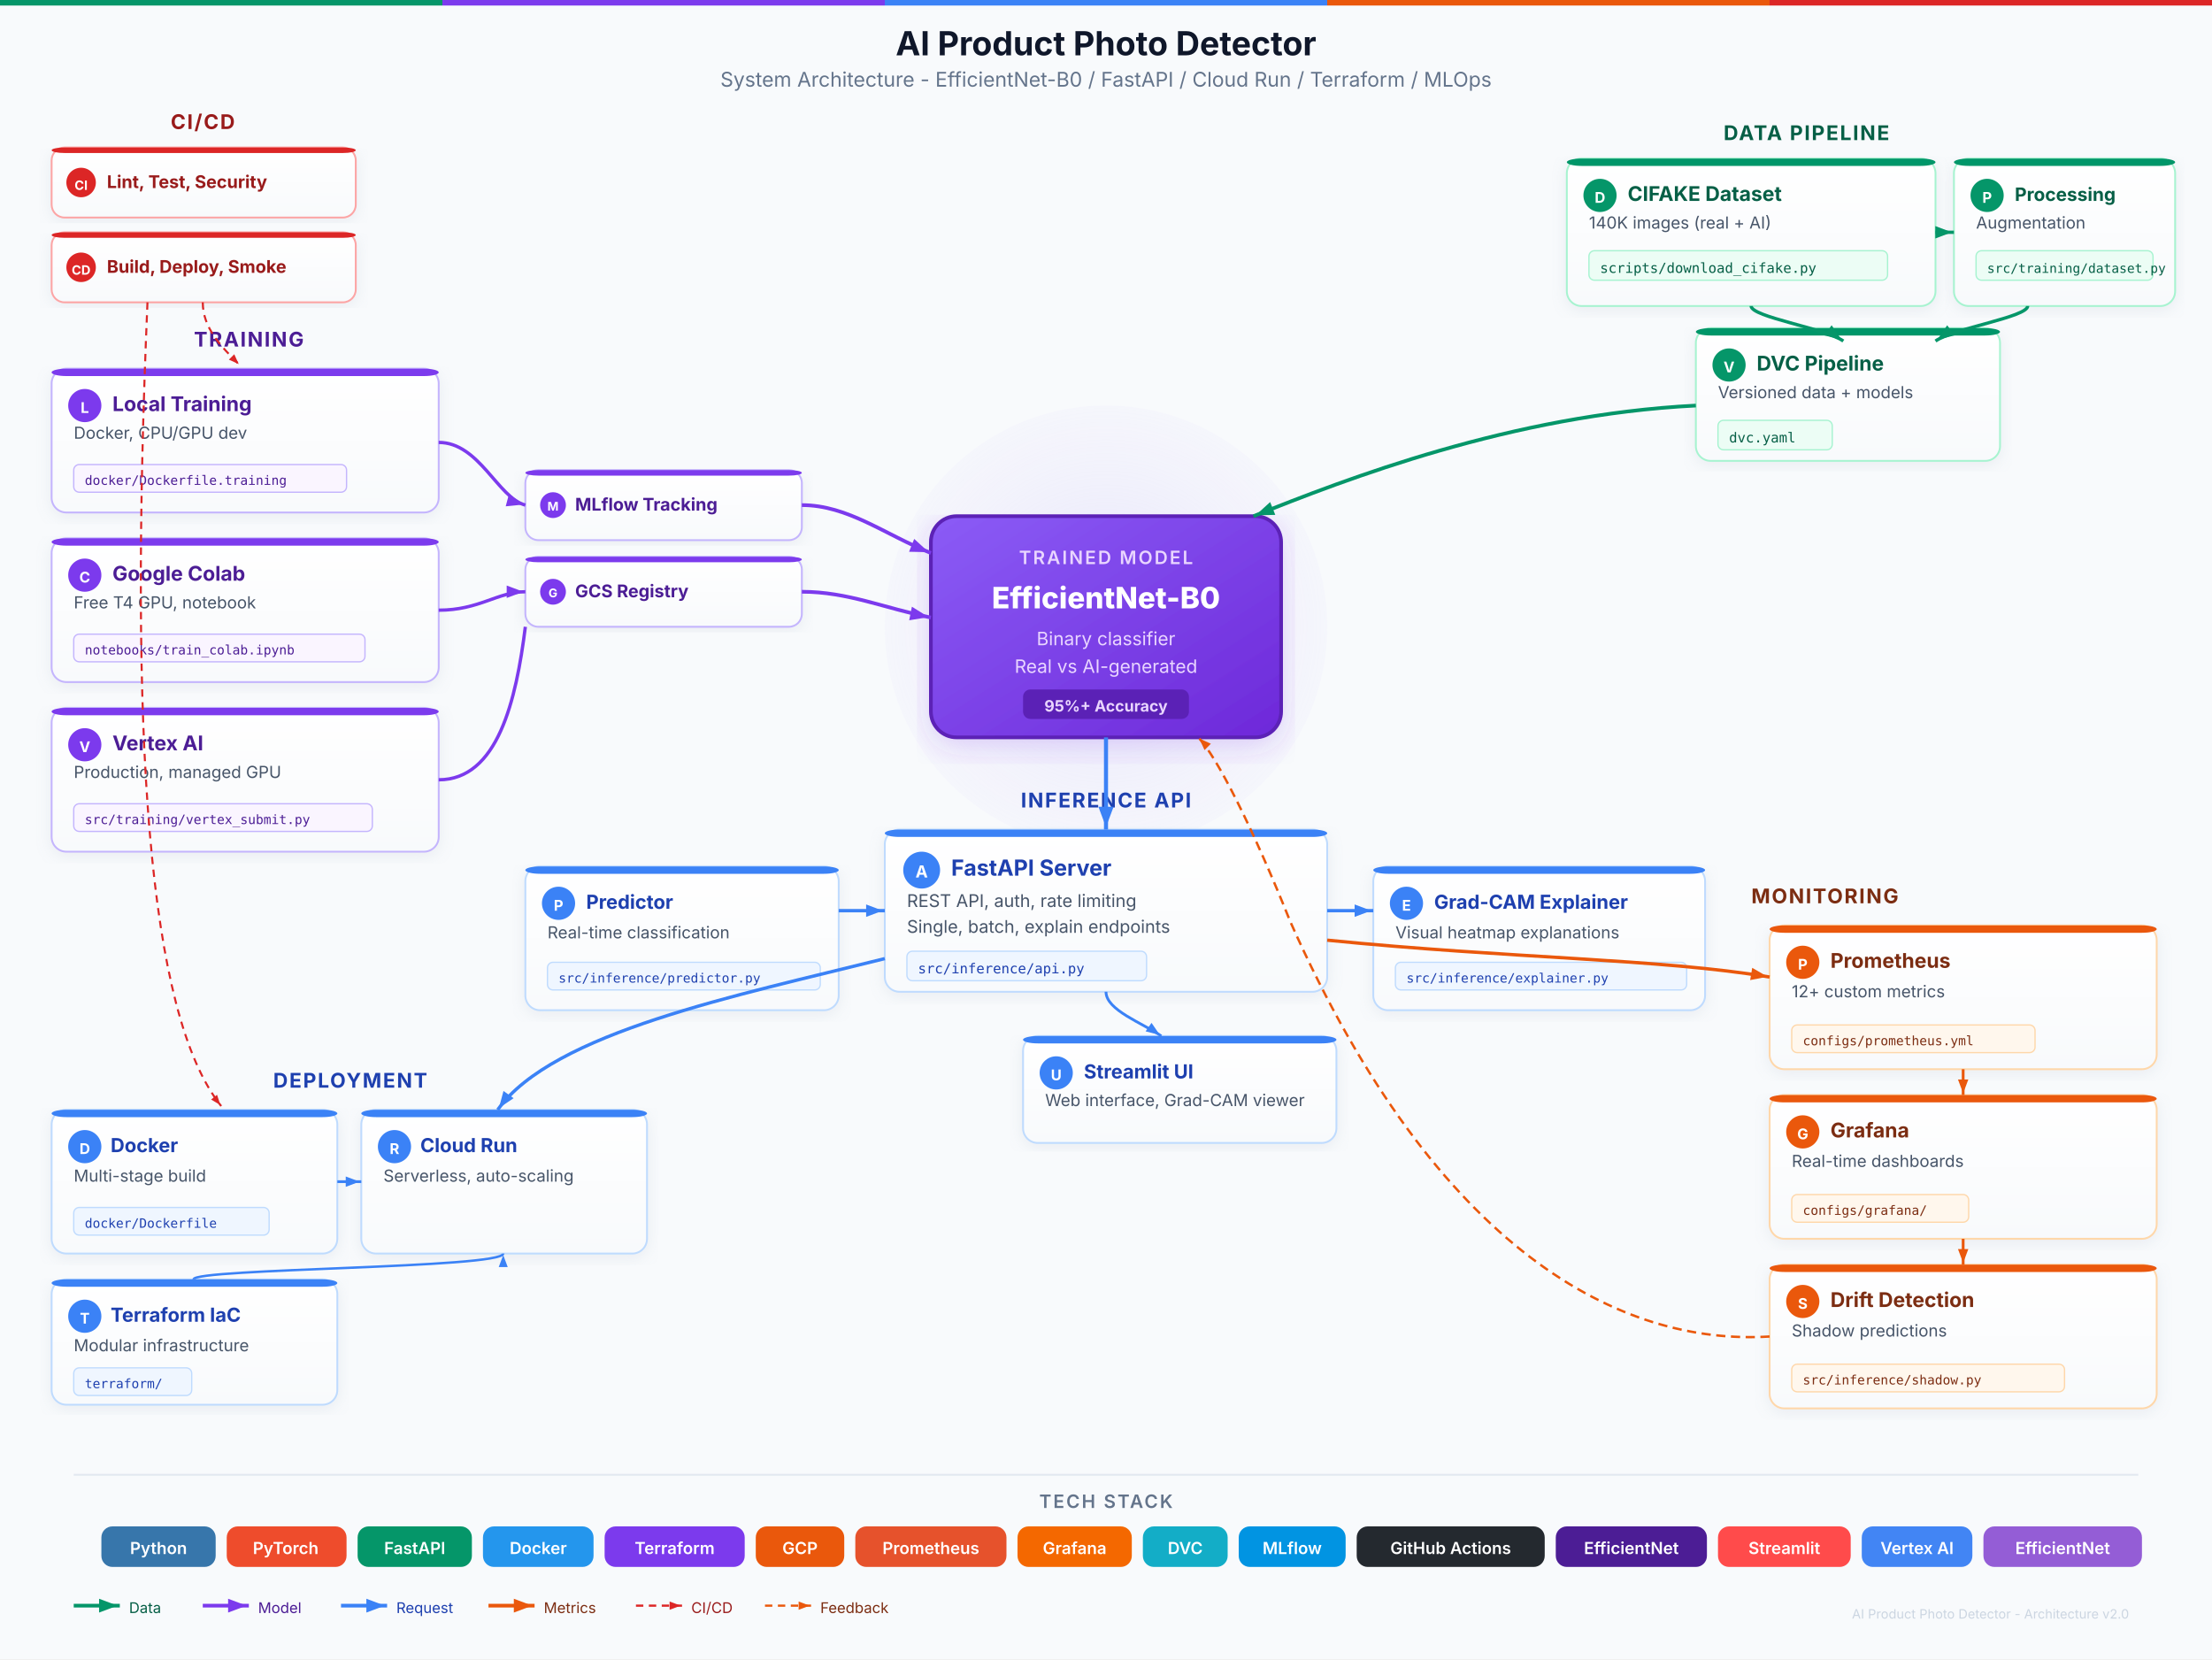
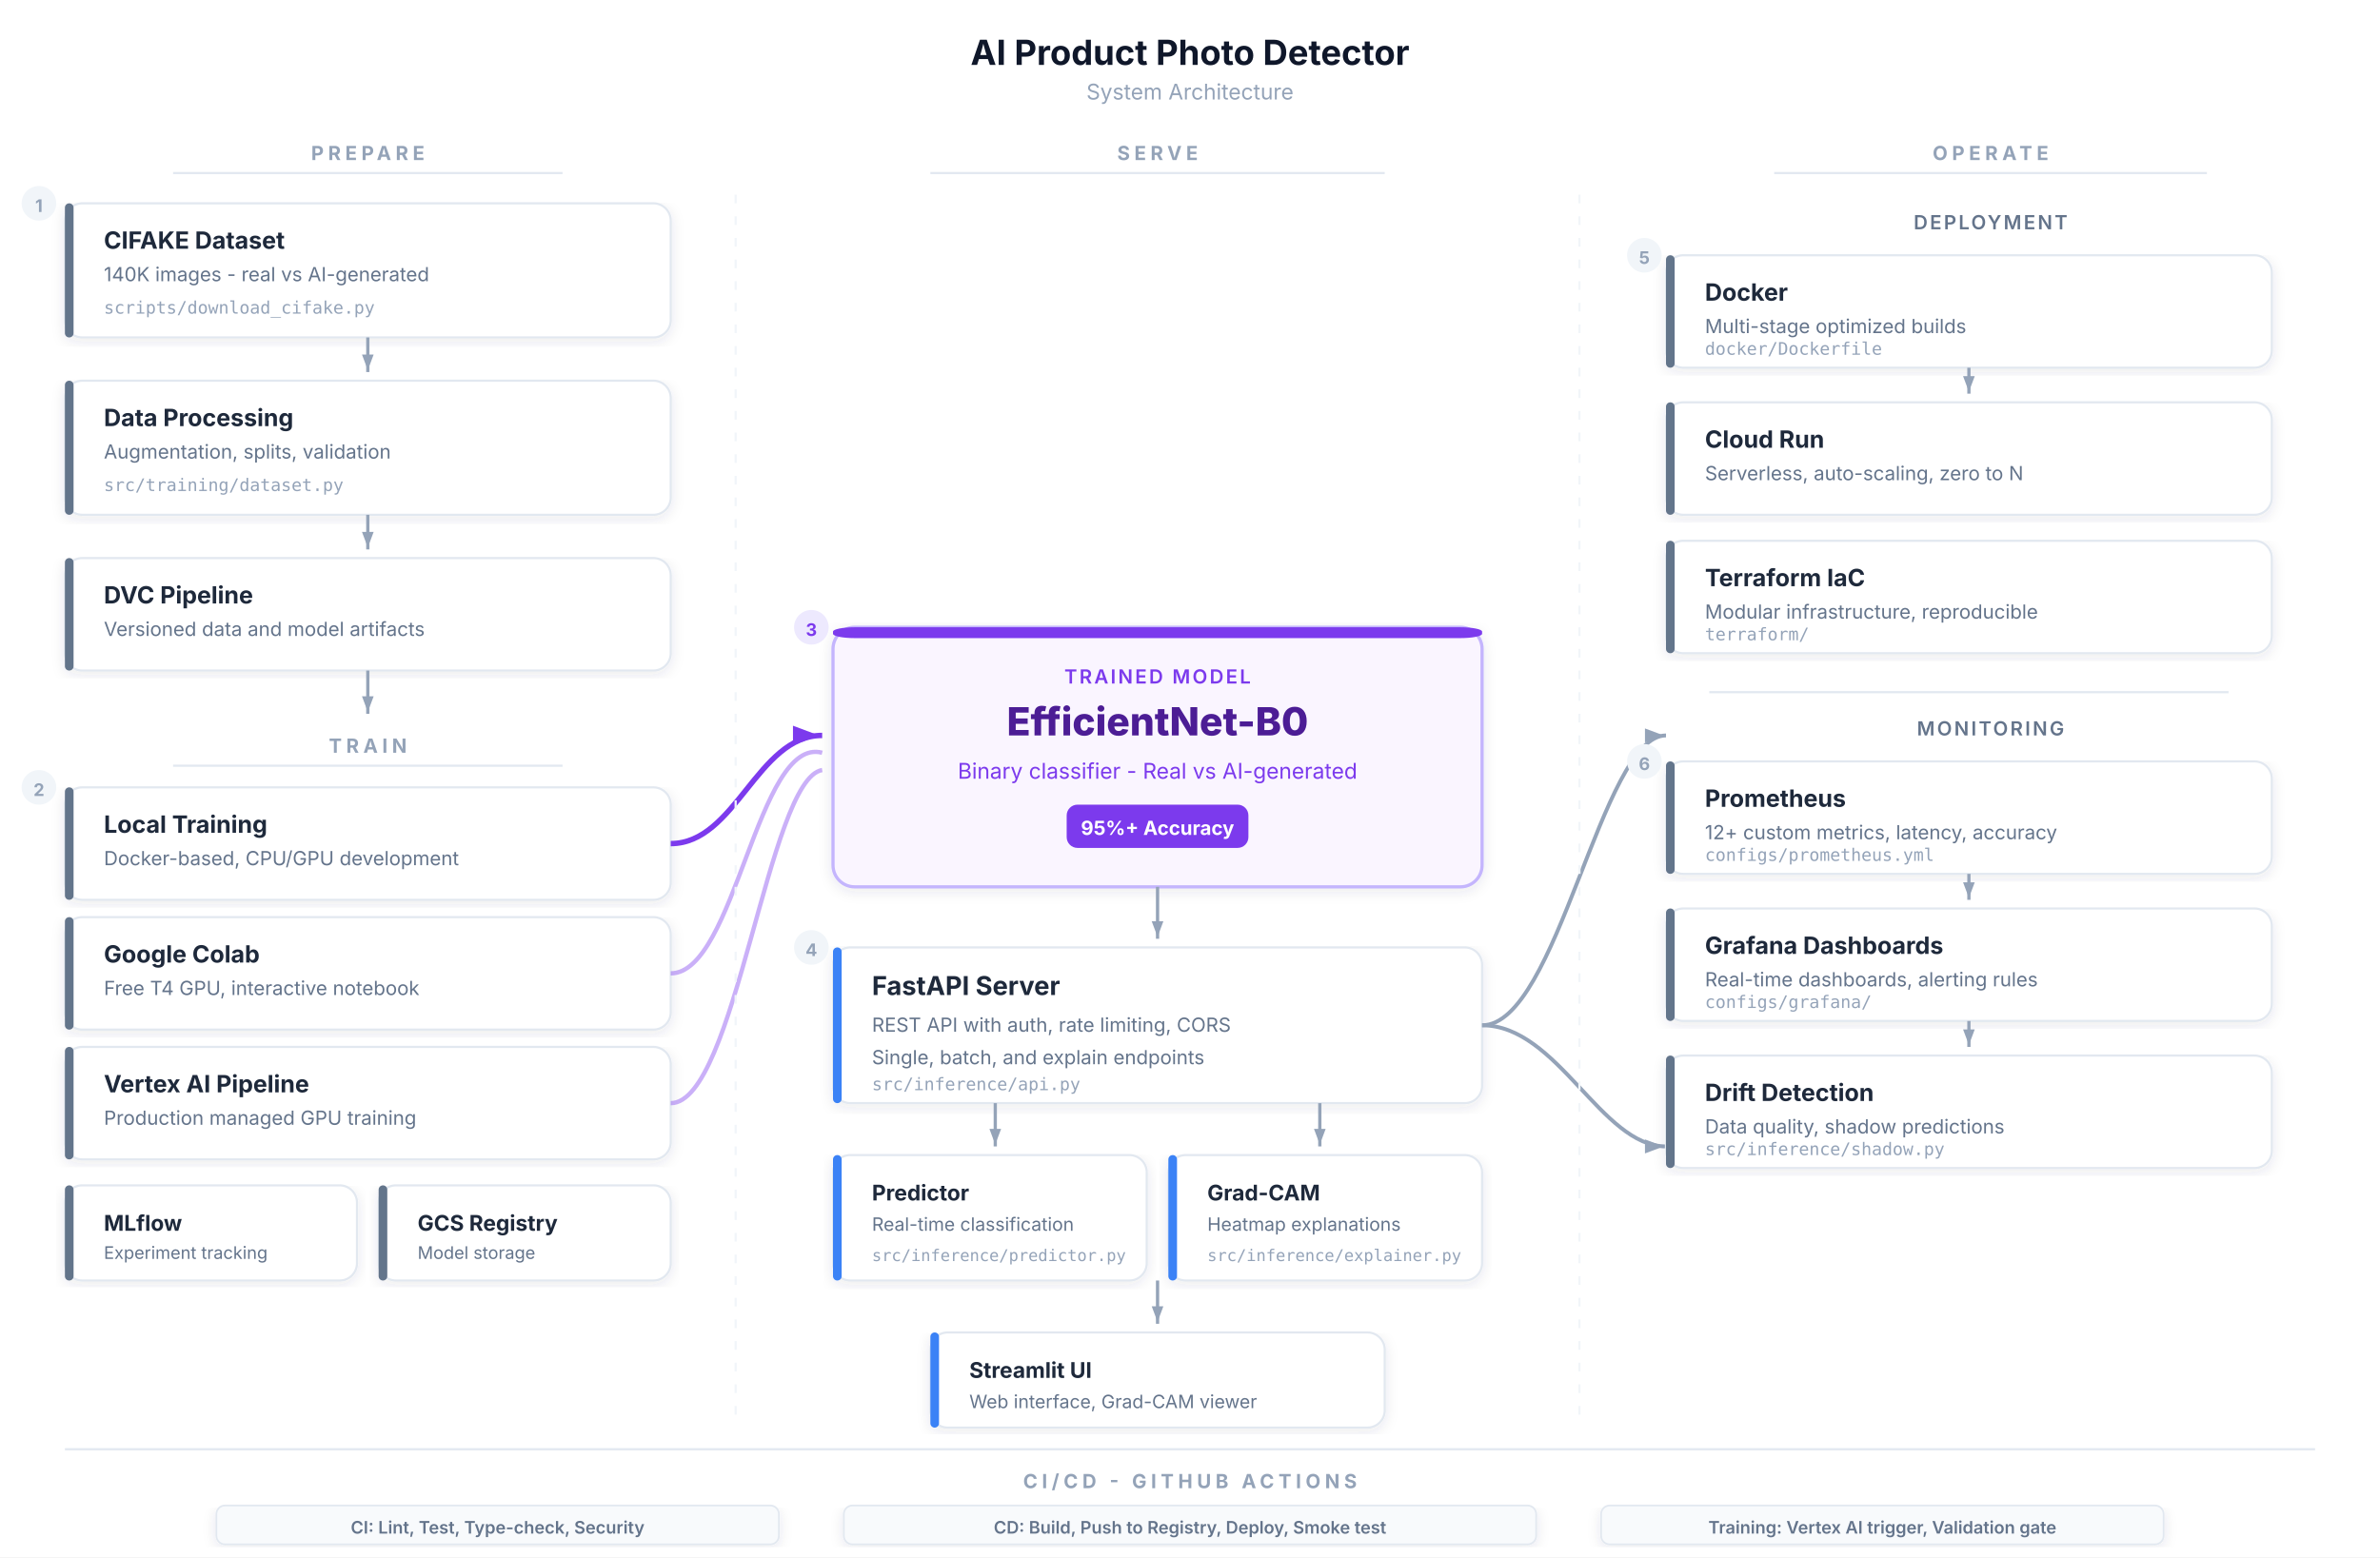
- <svg xmlns="http://www.w3.org/2000/svg" viewBox="0 0 1200 900" font-family="system-ui, -apple-system, 'Segoe UI', sans-serif">
+ <svg xmlns="http://www.w3.org/2000/svg" viewBox="0 0 1100 720" font-family="system-ui, -apple-system, 'Segoe UI', sans-serif">
  <defs>
-     <filter id="sh" x="-4%" y="-4%" width="108%" height="112%">
-       <feDropShadow dx="0" dy="2" stdDeviation="4" flood-color="#94a3b8" flood-opacity="0.16" />
+     <filter id="s" x="-3%" y="-3%" width="106%" height="110%">
+       <feDropShadow dx="0" dy="1.5" stdDeviation="3" flood-color="#334155" flood-opacity="0.1" />
    </filter>
-     <filter id="sh-lg" x="-4%" y="-4%" width="108%" height="116%">
-       <feDropShadow dx="0" dy="4" stdDeviation="8" flood-color="#7c3aed" flood-opacity="0.2" />
-     </filter>
-     <filter id="glow" x="-10%" y="-10%" width="120%" height="120%">
-       <feGaussianBlur stdDeviation="6" result="blur" />
-       <feMerge>
-         <feMergeNode in="blur" />
-         <feMergeNode in="SourceGraphic" />
-       </feMerge>
-     </filter>
-     <linearGradient id="cW" x1="0" y1="0" x2="0" y2="1">
-       <stop offset="0%" stop-color="#ffffff" />
-       <stop offset="100%" stop-color="#f8fafc" />
-     </linearGradient>
-     <linearGradient id="hubG" x1="0" y1="0" x2="1" y2="1">
-       <stop offset="0%" stop-color="#8b5cf6" />
-       <stop offset="100%" stop-color="#6d28d9" />
-     </linearGradient>
-     <radialGradient id="hubGlow" cx="50%" cy="50%" r="60%">
-       <stop offset="0%" stop-color="#c4b5fd" stop-opacity="0.3" />
-       <stop offset="100%" stop-color="#c4b5fd" stop-opacity="0" />
-     </radialGradient>
-     <marker id="aG" viewBox="0 0 10 8" refX="9" refY="4" markerWidth="7" markerHeight="5" orient="auto-start-reverse">
-       <path d="M0,1 L8,4 L0,7 Z" fill="#059669" />
+     <marker id="ar" viewBox="0 0 10 8" refX="9" refY="4" markerWidth="6" markerHeight="5" orient="auto-start-reverse">
+       <path d="M0,1 L8,4 L0,7 Z" fill="#94a3b8" />
    </marker>
-     <marker id="aP" viewBox="0 0 10 8" refX="9" refY="4" markerWidth="7" markerHeight="5" orient="auto-start-reverse">
+     <marker id="arH" viewBox="0 0 10 8" refX="9" refY="4" markerWidth="6" markerHeight="5" orient="auto-start-reverse">
      <path d="M0,1 L8,4 L0,7 Z" fill="#7c3aed" />
    </marker>
-     <marker id="aB" viewBox="0 0 10 8" refX="9" refY="4" markerWidth="7" markerHeight="5" orient="auto-start-reverse">
-       <path d="M0,1 L8,4 L0,7 Z" fill="#3b82f6" />
-     </marker>
-     <marker id="aO" viewBox="0 0 10 8" refX="9" refY="4" markerWidth="7" markerHeight="5" orient="auto-start-reverse">
-       <path d="M0,1 L8,4 L0,7 Z" fill="#ea580c" />
-     </marker>
-     <marker id="aR" viewBox="0 0 10 8" refX="9" refY="4" markerWidth="7" markerHeight="5" orient="auto-start-reverse">
-       <path d="M0,1 L8,4 L0,7 Z" fill="#dc2626" />
-     </marker>
  </defs>
-   <rect width="1200" height="900" fill="#f8fafc" />
-   <rect x="0" y="0" width="240" height="3" fill="#059669" />
-   <rect x="240" y="0" width="240" height="3" fill="#7c3aed" />
-   <rect x="480" y="0" width="240" height="3" fill="#3b82f6" />
-   <rect x="720" y="0" width="240" height="3" fill="#ea580c" />
-   <rect x="960" y="0" width="240" height="3" fill="#dc2626" />
-   <text x="600" y="30" text-anchor="middle" font-size="18" font-weight="700" fill="#0f172a">AI Product Photo Detector</text>
-   <text x="600" y="47" text-anchor="middle" font-size="11" fill="#64748b">System Architecture - EfficientNet-B0 / FastAPI / Cloud Run / Terraform / MLOps</text>
-   <ellipse cx="600" cy="340" rx="120" ry="120" fill="url(#hubGlow)" />
-   <g filter="url(#sh-lg)">
-     <rect x="505" y="280" width="190" height="120" rx="14" fill="url(#hubG)" stroke="#5b21b6" stroke-width="2" />
+   <rect width="1100" height="720" fill="#ffffff" />
+   <text x="550" y="30" text-anchor="middle" font-size="16" font-weight="700" fill="#0f172a">AI Product Photo Detector</text>
+   <text x="550" y="46" text-anchor="middle" font-size="10" fill="#94a3b8">System Architecture</text>
+   <text x="170" y="74" text-anchor="middle" font-size="9" font-weight="700" fill="#94a3b8" letter-spacing="2">PREPARE</text>
+   <line x1="80" y1="80" x2="260" y2="80" stroke="#e2e8f0" stroke-width="1" />
+   <g filter="url(#s)">
+     <rect x="30" y="94" width="280" height="62" rx="8" fill="#fff" stroke="#e2e8f0" stroke-width="1" />
+     <rect x="30" y="94" width="4" height="62" rx="2" fill="#64748b" />
  </g>
-   <text x="600" y="306" text-anchor="middle" font-size="10" font-weight="600" fill="#e9d5ff" letter-spacing="1">TRAINED MODEL</text>
-   <text x="600" y="330" text-anchor="middle" font-size="16" font-weight="800" fill="#ffffff">EfficientNet-B0</text>
-   <text x="600" y="350" text-anchor="middle" font-size="10" fill="#e9d5ff">Binary classifier</text>
-   <text x="600" y="365" text-anchor="middle" font-size="10" fill="#e9d5ff">Real vs AI-generated</text>
-   <rect x="555" y="374" width="90" height="16" rx="4" fill="#5b21b6" />
-   <text x="600" y="386" text-anchor="middle" font-size="8.5" fill="#e9d5ff" font-weight="700">95%+ Accuracy</text>
-   <text x="980" y="76" text-anchor="middle" font-size="11" font-weight="700" fill="#065f46" letter-spacing="0.8">DATA PIPELINE</text>
-   <g filter="url(#sh)">
-     <rect x="850" y="86" width="200" height="80" rx="8" fill="url(#cW)" stroke="#a7f3d0" stroke-width="1" />
-     <rect x="850" y="86" width="200" height="4" rx="8" ry="2" fill="#059669" />
+   <text x="48" y="115" font-size="11" font-weight="700" fill="#1e293b">CIFAKE Dataset</text>
+   <text x="48" y="130" font-size="9" fill="#64748b">140K images - real vs AI-generated</text>
+   <text x="48" y="145" font-size="8" fill="#94a3b8" font-family="monospace">scripts/download_cifake.py</text>
+   <line x1="170" y1="156" x2="170" y2="172" stroke="#94a3b8" stroke-width="1.5" marker-end="url(#ar)" />
+   <g filter="url(#s)">
+     <rect x="30" y="176" width="280" height="62" rx="8" fill="#fff" stroke="#e2e8f0" stroke-width="1" />
+     <rect x="30" y="176" width="4" height="62" rx="2" fill="#64748b" />
  </g>
-   <circle cx="868" cy="106" r="9" fill="#059669" />
-   <text x="868" y="110" text-anchor="middle" font-size="8" font-weight="700" fill="#fff">D</text>
-   <text x="883" y="109" font-size="11" font-weight="700" fill="#065f46">CIFAKE Dataset</text>
-   <text x="862" y="124" font-size="9" fill="#475569">140K images (real + AI)</text>
-   <rect x="862" y="136" width="162" height="16" rx="3" fill="#ecfdf5" stroke="#a7f3d0" stroke-width="0.7" />
-   <text x="868" y="148" font-size="7.5" fill="#065f46" font-family="monospace">scripts/download_cifake.py</text>
-   <g filter="url(#sh)">
-     <rect x="1060" y="86" width="120" height="80" rx="8" fill="url(#cW)" stroke="#a7f3d0" stroke-width="1" />
-     <rect x="1060" y="86" width="120" height="4" rx="8" ry="2" fill="#059669" />
+   <text x="48" y="197" font-size="11" font-weight="700" fill="#1e293b">Data Processing</text>
+   <text x="48" y="212" font-size="9" fill="#64748b">Augmentation, splits, validation</text>
+   <text x="48" y="227" font-size="8" fill="#94a3b8" font-family="monospace">src/training/dataset.py</text>
+   <line x1="170" y1="238" x2="170" y2="254" stroke="#94a3b8" stroke-width="1.5" marker-end="url(#ar)" />
+   <g filter="url(#s)">
+     <rect x="30" y="258" width="280" height="52" rx="8" fill="#fff" stroke="#e2e8f0" stroke-width="1" />
+     <rect x="30" y="258" width="4" height="52" rx="2" fill="#64748b" />
  </g>
-   <circle cx="1078" cy="106" r="9" fill="#059669" />
-   <text x="1078" y="110" text-anchor="middle" font-size="8" font-weight="700" fill="#fff">P</text>
-   <text x="1093" y="109" font-size="10" font-weight="700" fill="#065f46">Processing</text>
-   <text x="1072" y="124" font-size="9" fill="#475569">Augmentation</text>
-   <rect x="1072" y="136" width="96" height="16" rx="3" fill="#ecfdf5" stroke="#a7f3d0" stroke-width="0.7" />
-   <text x="1078" y="148" font-size="7" fill="#065f46" font-family="monospace">src/training/dataset.py</text>
-   <g filter="url(#sh)">
-     <rect x="920" y="178" width="165" height="72" rx="8" fill="url(#cW)" stroke="#a7f3d0" stroke-width="1" />
-     <rect x="920" y="178" width="165" height="4" rx="8" ry="2" fill="#059669" />
+   <text x="48" y="279" font-size="11" font-weight="700" fill="#1e293b">DVC Pipeline</text>
+   <text x="48" y="294" font-size="9" fill="#64748b">Versioned data and model artifacts</text>
+   <line x1="170" y1="310" x2="170" y2="330" stroke="#94a3b8" stroke-width="1.5" marker-end="url(#ar)" />
+   <text x="170" y="348" text-anchor="middle" font-size="9" font-weight="700" fill="#94a3b8" letter-spacing="2">TRAIN</text>
+   <line x1="80" y1="354" x2="260" y2="354" stroke="#e2e8f0" stroke-width="1" />
+   <g filter="url(#s)">
+     <rect x="30" y="364" width="280" height="52" rx="8" fill="#fff" stroke="#e2e8f0" stroke-width="1" />
+     <rect x="30" y="364" width="4" height="52" rx="2" fill="#64748b" />
  </g>
-   <circle cx="938" cy="198" r="9" fill="#059669" />
-   <text x="938" y="202" text-anchor="middle" font-size="8" font-weight="700" fill="#fff">V</text>
-   <text x="953" y="201" font-size="11" font-weight="700" fill="#065f46">DVC Pipeline</text>
-   <text x="932" y="216" font-size="9" fill="#475569">Versioned data + models</text>
-   <rect x="932" y="228" width="62" height="16" rx="3" fill="#ecfdf5" stroke="#a7f3d0" stroke-width="0.7" />
-   <text x="938" y="240" font-size="7.5" fill="#065f46" font-family="monospace">dvc.yaml</text>
-   <line x1="1050" y1="126" x2="1060" y2="126" stroke="#059669" stroke-width="1.8" marker-end="url(#aG)" />
-   <path d="M950 166 C950 172, 990 178, 1000 185" stroke="#059669" stroke-width="1.8" fill="none" marker-end="url(#aG)" />
-   <path d="M1100 166 C1100 172, 1060 178, 1050 185" stroke="#059669" stroke-width="1.8" fill="none" marker-end="url(#aG)" />
-   <path d="M920 220 C820 225, 730 260, 680 280" stroke="#059669" stroke-width="2" fill="none" marker-end="url(#aG)" />
-   <text x="135" y="188" text-anchor="middle" font-size="11" font-weight="700" fill="#4c1d95" letter-spacing="0.8">TRAINING</text>
-   <g filter="url(#sh)">
-     <rect x="28" y="200" width="210" height="78" rx="8" fill="url(#cW)" stroke="#c4b5fd" stroke-width="1" />
-     <rect x="28" y="200" width="210" height="4" rx="8" ry="2" fill="#7c3aed" />
+   <text x="48" y="385" font-size="11" font-weight="700" fill="#1e293b">Local Training</text>
+   <text x="48" y="400" font-size="9" fill="#64748b">Docker-based, CPU/GPU development</text>
+   <g filter="url(#s)">
+     <rect x="30" y="424" width="280" height="52" rx="8" fill="#fff" stroke="#e2e8f0" stroke-width="1" />
+     <rect x="30" y="424" width="4" height="52" rx="2" fill="#64748b" />
  </g>
-   <circle cx="46" cy="220" r="9" fill="#7c3aed" />
-   <text x="46" y="224" text-anchor="middle" font-size="8" font-weight="700" fill="#fff">L</text>
-   <text x="61" y="223" font-size="11" font-weight="700" fill="#4c1d95">Local Training</text>
-   <text x="40" y="238" font-size="9" fill="#475569">Docker, CPU/GPU dev</text>
-   <rect x="40" y="252" width="148" height="15" rx="3" fill="#faf5ff" stroke="#c4b5fd" stroke-width="0.7" />
-   <text x="46" y="263" font-size="7" fill="#4c1d95" font-family="monospace">docker/Dockerfile.training</text>
-   <g filter="url(#sh)">
-     <rect x="28" y="292" width="210" height="78" rx="8" fill="url(#cW)" stroke="#c4b5fd" stroke-width="1" />
-     <rect x="28" y="292" width="210" height="4" rx="8" ry="2" fill="#7c3aed" />
+   <text x="48" y="445" font-size="11" font-weight="700" fill="#1e293b">Google Colab</text>
+   <text x="48" y="460" font-size="9" fill="#64748b">Free T4 GPU, interactive notebook</text>
+   <g filter="url(#s)">
+     <rect x="30" y="484" width="280" height="52" rx="8" fill="#fff" stroke="#e2e8f0" stroke-width="1" />
+     <rect x="30" y="484" width="4" height="52" rx="2" fill="#64748b" />
  </g>
-   <circle cx="46" cy="312" r="9" fill="#7c3aed" />
-   <text x="46" y="316" text-anchor="middle" font-size="8" font-weight="700" fill="#fff">C</text>
-   <text x="61" y="315" font-size="11" font-weight="700" fill="#4c1d95">Google Colab</text>
-   <text x="40" y="330" font-size="9" fill="#475569">Free T4 GPU, notebook</text>
-   <rect x="40" y="344" width="158" height="15" rx="3" fill="#faf5ff" stroke="#c4b5fd" stroke-width="0.7" />
-   <text x="46" y="355" font-size="7" fill="#4c1d95" font-family="monospace">notebooks/train_colab.ipynb</text>
-   <g filter="url(#sh)">
-     <rect x="28" y="384" width="210" height="78" rx="8" fill="url(#cW)" stroke="#c4b5fd" stroke-width="1" />
-     <rect x="28" y="384" width="210" height="4" rx="8" ry="2" fill="#7c3aed" />
+   <text x="48" y="505" font-size="11" font-weight="700" fill="#1e293b">Vertex AI Pipeline</text>
+   <text x="48" y="520" font-size="9" fill="#64748b">Production managed GPU training</text>
+   <g filter="url(#s)">
+     <rect x="30" y="548" width="135" height="44" rx="8" fill="#fff" stroke="#e2e8f0" stroke-width="1" />
+     <rect x="30" y="548" width="4" height="44" rx="2" fill="#64748b" />
  </g>
-   <circle cx="46" cy="404" r="9" fill="#7c3aed" />
-   <text x="46" y="408" text-anchor="middle" font-size="8" font-weight="700" fill="#fff">V</text>
-   <text x="61" y="407" font-size="11" font-weight="700" fill="#4c1d95">Vertex AI</text>
-   <text x="40" y="422" font-size="9" fill="#475569">Production, managed GPU</text>
-   <rect x="40" y="436" width="162" height="15" rx="3" fill="#faf5ff" stroke="#c4b5fd" stroke-width="0.7" />
-   <text x="46" y="447" font-size="7" fill="#4c1d95" font-family="monospace">src/training/vertex_submit.py</text>
-   <g filter="url(#sh)">
-     <rect x="285" y="255" width="150" height="38" rx="7" fill="url(#cW)" stroke="#c4b5fd" stroke-width="1" />
-     <rect x="285" y="255" width="150" height="3" rx="7" ry="2" fill="#7c3aed" />
+   <text x="48" y="569" font-size="10" font-weight="700" fill="#1e293b">MLflow</text>
+   <text x="48" y="582" font-size="8" fill="#64748b">Experiment tracking</text>
+   <g filter="url(#s)">
+     <rect x="175" y="548" width="135" height="44" rx="8" fill="#fff" stroke="#e2e8f0" stroke-width="1" />
+     <rect x="175" y="548" width="4" height="44" rx="2" fill="#64748b" />
  </g>
-   <circle cx="300" cy="274" r="7" fill="#7c3aed" />
-   <text x="300" y="277" text-anchor="middle" font-size="6.5" font-weight="700" fill="#fff">M</text>
-   <text x="312" y="277" font-size="9.5" font-weight="700" fill="#4c1d95">MLflow Tracking</text>
-   <g filter="url(#sh)">
-     <rect x="285" y="302" width="150" height="38" rx="7" fill="url(#cW)" stroke="#c4b5fd" stroke-width="1" />
-     <rect x="285" y="302" width="150" height="3" rx="7" ry="2" fill="#7c3aed" />
+   <text x="193" y="569" font-size="10" font-weight="700" fill="#1e293b">GCS Registry</text>
+   <text x="193" y="582" font-size="8" fill="#64748b">Model storage</text>
+   <path d="M310 390 C340 390, 350 340, 380 340" stroke="#7c3aed" stroke-width="2.5" fill="none" marker-end="url(#arH)" />
+   <path d="M310 450 C340 450, 350 340, 380 348" stroke="#7c3aed" stroke-width="2" fill="none" stroke-opacity="0.4" />
+   <path d="M310 510 C340 510, 355 360, 380 356" stroke="#7c3aed" stroke-width="2" fill="none" stroke-opacity="0.4" />
+   <text x="535" y="74" text-anchor="middle" font-size="9" font-weight="700" fill="#94a3b8" letter-spacing="2">SERVE</text>
+   <line x1="430" y1="80" x2="640" y2="80" stroke="#e2e8f0" stroke-width="1" />
+   <g filter="url(#s)">
+     <rect x="385" y="290" width="300" height="120" rx="10" fill="#faf5ff" stroke="#c4b5fd" stroke-width="1.5" />
+     <rect x="385" y="290" width="300" height="5" rx="10" ry="2" fill="#7c3aed" />
  </g>
-   <circle cx="300" cy="321" r="7" fill="#7c3aed" />
-   <text x="300" y="324" text-anchor="middle" font-size="6.5" font-weight="700" fill="#fff">G</text>
-   <text x="312" y="324" font-size="9.5" font-weight="700" fill="#4c1d95">GCS Registry</text>
-   <path d="M238 240 C260 240, 270 270, 285 274" stroke="#7c3aed" stroke-width="1.8" fill="none" marker-end="url(#aP)" />
-   <path d="M238 331 C260 331, 270 321, 285 321" stroke="#7c3aed" stroke-width="1.8" fill="none" marker-end="url(#aP)" />
-   <path d="M238 423 C270 423, 280 380, 285 340" stroke="#7c3aed" stroke-width="1.8" fill="none" />
-   <path d="M435 274 C460 274, 480 290, 505 300" stroke="#7c3aed" stroke-width="2" fill="none" marker-end="url(#aP)" />
-   <path d="M435 321 C460 321, 480 330, 505 335" stroke="#7c3aed" stroke-width="2" fill="none" marker-end="url(#aP)" />
-   <text x="600" y="438" text-anchor="middle" font-size="11" font-weight="700" fill="#1e40af" letter-spacing="0.8">INFERENCE API</text>
-   <g filter="url(#sh)">
-     <rect x="480" y="450" width="240" height="88" rx="8" fill="url(#cW)" stroke="#bfdbfe" stroke-width="1" />
-     <rect x="480" y="450" width="240" height="4" rx="8" ry="2" fill="#3b82f6" />
+   <text x="535" y="316" text-anchor="middle" font-size="9" font-weight="600" fill="#7c3aed" letter-spacing="1">TRAINED MODEL</text>
+   <text x="535" y="340" text-anchor="middle" font-size="18" font-weight="800" fill="#4c1d95">EfficientNet-B0</text>
+   <text x="535" y="360" text-anchor="middle" font-size="10" fill="#7c3aed">Binary classifier - Real vs AI-generated</text>
+   <rect x="493" y="372" width="84" height="20" rx="5" fill="#7c3aed" />
+   <text x="535" y="386" text-anchor="middle" font-size="9" font-weight="700" fill="#fff">95%+ Accuracy</text>
+   <line x1="535" y1="410" x2="535" y2="434" stroke="#94a3b8" stroke-width="1.5" marker-end="url(#ar)" />
+   <g filter="url(#s)">
+     <rect x="385" y="438" width="300" height="72" rx="8" fill="#fff" stroke="#e2e8f0" stroke-width="1" />
+     <rect x="385" y="438" width="4" height="72" rx="2" fill="#3b82f6" />
  </g>
-   <circle cx="500" cy="472" r="10" fill="#3b82f6" />
-   <text x="500" y="476" text-anchor="middle" font-size="9" font-weight="700" fill="#fff">A</text>
-   <text x="516" y="475" font-size="12" font-weight="700" fill="#1e40af">FastAPI Server</text>
-   <text x="492" y="492" font-size="9.5" fill="#475569">REST API, auth, rate limiting</text>
-   <text x="492" y="506" font-size="9.5" fill="#475569">Single, batch, explain endpoints</text>
-   <rect x="492" y="516" width="130" height="16" rx="3" fill="#eff6ff" stroke="#bfdbfe" stroke-width="0.7" />
-   <text x="498" y="528" font-size="7.5" fill="#1e40af" font-family="monospace">src/inference/api.py</text>
-   <g filter="url(#sh)">
-     <rect x="285" y="470" width="170" height="78" rx="8" fill="url(#cW)" stroke="#bfdbfe" stroke-width="1" />
-     <rect x="285" y="470" width="170" height="4" rx="8" ry="2" fill="#3b82f6" />
+   <text x="403" y="460" font-size="12" font-weight="700" fill="#1e293b">FastAPI Server</text>
+   <text x="403" y="477" font-size="9" fill="#64748b">REST API with auth, rate limiting, CORS</text>
+   <text x="403" y="492" font-size="9" fill="#64748b">Single, batch, and explain endpoints</text>
+   <text x="403" y="504" font-size="8" fill="#94a3b8" font-family="monospace">src/inference/api.py</text>
+   <line x1="460" y1="510" x2="460" y2="530" stroke="#94a3b8" stroke-width="1.5" marker-end="url(#ar)" />
+   <line x1="610" y1="510" x2="610" y2="530" stroke="#94a3b8" stroke-width="1.5" marker-end="url(#ar)" />
+   <g filter="url(#s)">
+     <rect x="385" y="534" width="145" height="58" rx="8" fill="#fff" stroke="#e2e8f0" stroke-width="1" />
+     <rect x="385" y="534" width="4" height="58" rx="2" fill="#3b82f6" />
  </g>
-   <circle cx="303" cy="490" r="9" fill="#3b82f6" />
-   <text x="303" y="494" text-anchor="middle" font-size="8" font-weight="700" fill="#fff">P</text>
-   <text x="318" y="493" font-size="10.5" font-weight="700" fill="#1e40af">Predictor</text>
-   <text x="297" y="509" font-size="9" fill="#475569">Real-time classification</text>
-   <rect x="297" y="522" width="148" height="15" rx="3" fill="#eff6ff" stroke="#bfdbfe" stroke-width="0.7" />
-   <text x="303" y="533" font-size="7" fill="#1e40af" font-family="monospace">src/inference/predictor.py</text>
-   <g filter="url(#sh)">
-     <rect x="745" y="470" width="180" height="78" rx="8" fill="url(#cW)" stroke="#bfdbfe" stroke-width="1" />
-     <rect x="745" y="470" width="180" height="4" rx="8" ry="2" fill="#3b82f6" />
+   <text x="403" y="555" font-size="10" font-weight="700" fill="#1e293b">Predictor</text>
+   <text x="403" y="569" font-size="8.5" fill="#64748b">Real-time classification</text>
+   <text x="403" y="583" font-size="7.5" fill="#94a3b8" font-family="monospace">src/inference/predictor.py</text>
+   <g filter="url(#s)">
+     <rect x="540" y="534" width="145" height="58" rx="8" fill="#fff" stroke="#e2e8f0" stroke-width="1" />
+     <rect x="540" y="534" width="4" height="58" rx="2" fill="#3b82f6" />
  </g>
-   <circle cx="763" cy="490" r="9" fill="#3b82f6" />
-   <text x="763" y="494" text-anchor="middle" font-size="8" font-weight="700" fill="#fff">E</text>
-   <text x="778" y="493" font-size="10.5" font-weight="700" fill="#1e40af">Grad-CAM Explainer</text>
-   <text x="757" y="509" font-size="9" fill="#475569">Visual heatmap explanations</text>
-   <rect x="757" y="522" width="158" height="15" rx="3" fill="#eff6ff" stroke="#bfdbfe" stroke-width="0.7" />
-   <text x="763" y="533" font-size="7" fill="#1e40af" font-family="monospace">src/inference/explainer.py</text>
-   <path d="M600 400 C600 420, 600 435, 600 450" stroke="#3b82f6" stroke-width="2.2" fill="none" marker-end="url(#aB)" />
-   <path d="M480 494 C465 494, 462 494, 455 494" stroke="#3b82f6" stroke-width="1.8" fill="none" marker-end="url(#aB)" transform="scale(-1,1) translate(-935,0)" />
-   <line x1="720" y1="494" x2="745" y2="494" stroke="#3b82f6" stroke-width="1.8" marker-end="url(#aB)" />
-   <text x="190" y="590" text-anchor="middle" font-size="11" font-weight="700" fill="#1e40af" letter-spacing="0.8">DEPLOYMENT</text>
-   <g filter="url(#sh)">
-     <rect x="28" y="602" width="155" height="78" rx="8" fill="url(#cW)" stroke="#bfdbfe" stroke-width="1" />
-     <rect x="28" y="602" width="155" height="4" rx="8" ry="2" fill="#3b82f6" />
+   <text x="558" y="555" font-size="10" font-weight="700" fill="#1e293b">Grad-CAM</text>
+   <text x="558" y="569" font-size="8.5" fill="#64748b">Heatmap explanations</text>
+   <text x="558" y="583" font-size="7.5" fill="#94a3b8" font-family="monospace">src/inference/explainer.py</text>
+   <line x1="535" y1="592" x2="535" y2="612" stroke="#94a3b8" stroke-width="1.5" marker-end="url(#ar)" />
+   <g filter="url(#s)">
+     <rect x="430" y="616" width="210" height="44" rx="8" fill="#fff" stroke="#e2e8f0" stroke-width="1" />
+     <rect x="430" y="616" width="4" height="44" rx="2" fill="#3b82f6" />
  </g>
-   <circle cx="46" cy="622" r="9" fill="#3b82f6" />
-   <text x="46" y="626" text-anchor="middle" font-size="8" font-weight="700" fill="#fff">D</text>
-   <text x="60" y="625" font-size="10.5" font-weight="700" fill="#1e40af">Docker</text>
-   <text x="40" y="641" font-size="9" fill="#475569">Multi-stage build</text>
-   <rect x="40" y="655" width="106" height="15" rx="3" fill="#eff6ff" stroke="#bfdbfe" stroke-width="0.7" />
-   <text x="46" y="666" font-size="7" fill="#1e40af" font-family="monospace">docker/Dockerfile</text>
-   <g filter="url(#sh)">
-     <rect x="196" y="602" width="155" height="78" rx="8" fill="url(#cW)" stroke="#bfdbfe" stroke-width="1" />
-     <rect x="196" y="602" width="155" height="4" rx="8" ry="2" fill="#3b82f6" />
+   <text x="448" y="637" font-size="10" font-weight="700" fill="#1e293b">Streamlit UI</text>
+   <text x="448" y="651" font-size="8.5" fill="#64748b">Web interface, Grad-CAM viewer</text>
+   <path d="M685 474 C720 474, 740 340, 770 340" stroke="#94a3b8" stroke-width="1.8" fill="none" marker-end="url(#ar)" />
+   <path d="M685 474 C720 474, 740 530, 770 530" stroke="#94a3b8" stroke-width="1.8" fill="none" marker-end="url(#ar)" />
+   <text x="920" y="74" text-anchor="middle" font-size="9" font-weight="700" fill="#94a3b8" letter-spacing="2">OPERATE</text>
+   <line x1="820" y1="80" x2="1020" y2="80" stroke="#e2e8f0" stroke-width="1" />
+   <text x="920" y="106" text-anchor="middle" font-size="9" font-weight="600" fill="#64748b" letter-spacing="1">DEPLOYMENT</text>
+   <g filter="url(#s)">
+     <rect x="770" y="118" width="280" height="52" rx="8" fill="#fff" stroke="#e2e8f0" stroke-width="1" />
+     <rect x="770" y="118" width="4" height="52" rx="2" fill="#64748b" />
  </g>
-   <circle cx="214" cy="622" r="9" fill="#3b82f6" />
-   <text x="214" y="626" text-anchor="middle" font-size="8" font-weight="700" fill="#fff">R</text>
-   <text x="228" y="625" font-size="10.5" font-weight="700" fill="#1e40af">Cloud Run</text>
-   <text x="208" y="641" font-size="9" fill="#475569">Serverless, auto-scaling</text>
-   <g filter="url(#sh)">
-     <rect x="28" y="694" width="155" height="68" rx="8" fill="url(#cW)" stroke="#bfdbfe" stroke-width="1" />
-     <rect x="28" y="694" width="155" height="4" rx="8" ry="2" fill="#3b82f6" />
+   <text x="788" y="139" font-size="11" font-weight="700" fill="#1e293b">Docker</text>
+   <text x="788" y="154" font-size="9" fill="#64748b">Multi-stage optimized builds</text>
+   <text x="788" y="164" font-size="8" fill="#94a3b8" font-family="monospace">docker/Dockerfile</text>
+   <line x1="910" y1="170" x2="910" y2="182" stroke="#94a3b8" stroke-width="1.5" marker-end="url(#ar)" />
+   <g filter="url(#s)">
+     <rect x="770" y="186" width="280" height="52" rx="8" fill="#fff" stroke="#e2e8f0" stroke-width="1" />
+     <rect x="770" y="186" width="4" height="52" rx="2" fill="#64748b" />
  </g>
-   <circle cx="46" cy="714" r="9" fill="#3b82f6" />
-   <text x="46" y="718" text-anchor="middle" font-size="8" font-weight="700" fill="#fff">T</text>
-   <text x="60" y="717" font-size="10.5" font-weight="700" fill="#1e40af">Terraform IaC</text>
-   <text x="40" y="733" font-size="9" fill="#475569">Modular infrastructure</text>
-   <rect x="40" y="742" width="64" height="15" rx="3" fill="#eff6ff" stroke="#bfdbfe" stroke-width="0.7" />
-   <text x="46" y="753" font-size="7" fill="#1e40af" font-family="monospace">terraform/</text>
-   <line x1="183" y1="641" x2="196" y2="641" stroke="#3b82f6" stroke-width="1.5" marker-end="url(#aB)" />
-   <path d="M105 694 C105 688, 273 688, 273 680" stroke="#3b82f6" stroke-width="1.3" fill="none" marker-end="url(#aB)" />
-   <path d="M480 520 C400 540, 300 560, 270 602" stroke="#3b82f6" stroke-width="1.8" fill="none" marker-end="url(#aB)" />
-   <text x="990" y="490" text-anchor="middle" font-size="11" font-weight="700" fill="#7c2d12" letter-spacing="0.8">MONITORING</text>
-   <g filter="url(#sh)">
-     <rect x="960" y="502" width="210" height="78" rx="8" fill="url(#cW)" stroke="#fed7aa" stroke-width="1" />
-     <rect x="960" y="502" width="210" height="4" rx="8" ry="2" fill="#ea580c" />
+   <text x="788" y="207" font-size="11" font-weight="700" fill="#1e293b">Cloud Run</text>
+   <text x="788" y="222" font-size="9" fill="#64748b">Serverless, auto-scaling, zero to N</text>
+   <g filter="url(#s)">
+     <rect x="770" y="250" width="280" height="52" rx="8" fill="#fff" stroke="#e2e8f0" stroke-width="1" />
+     <rect x="770" y="250" width="4" height="52" rx="2" fill="#64748b" />
  </g>
-   <circle cx="978" cy="522" r="9" fill="#ea580c" />
-   <text x="978" y="526" text-anchor="middle" font-size="8" font-weight="700" fill="#fff">P</text>
-   <text x="993" y="525" font-size="11" font-weight="700" fill="#7c2d12">Prometheus</text>
-   <text x="972" y="541" font-size="9" fill="#475569">12+ custom metrics</text>
-   <rect x="972" y="556" width="132" height="15" rx="3" fill="#fff7ed" stroke="#fed7aa" stroke-width="0.7" />
-   <text x="978" y="567" font-size="7" fill="#7c2d12" font-family="monospace">configs/prometheus.yml</text>
-   <g filter="url(#sh)">
-     <rect x="960" y="594" width="210" height="78" rx="8" fill="url(#cW)" stroke="#fed7aa" stroke-width="1" />
-     <rect x="960" y="594" width="210" height="4" rx="8" ry="2" fill="#ea580c" />
+   <text x="788" y="271" font-size="11" font-weight="700" fill="#1e293b">Terraform IaC</text>
+   <text x="788" y="286" font-size="9" fill="#64748b">Modular infrastructure, reproducible</text>
+   <text x="788" y="296" font-size="8" fill="#94a3b8" font-family="monospace">terraform/</text>
+   <line x1="790" y1="320" x2="1030" y2="320" stroke="#e2e8f0" stroke-width="1" />
+   <text x="920" y="340" text-anchor="middle" font-size="9" font-weight="600" fill="#64748b" letter-spacing="1">MONITORING</text>
+   <g filter="url(#s)">
+     <rect x="770" y="352" width="280" height="52" rx="8" fill="#fff" stroke="#e2e8f0" stroke-width="1" />
+     <rect x="770" y="352" width="4" height="52" rx="2" fill="#64748b" />
  </g>
-   <circle cx="978" cy="614" r="9" fill="#ea580c" />
-   <text x="978" y="618" text-anchor="middle" font-size="8" font-weight="700" fill="#fff">G</text>
-   <text x="993" y="617" font-size="11" font-weight="700" fill="#7c2d12">Grafana</text>
-   <text x="972" y="633" font-size="9" fill="#475569">Real-time dashboards</text>
-   <rect x="972" y="648" width="96" height="15" rx="3" fill="#fff7ed" stroke="#fed7aa" stroke-width="0.7" />
-   <text x="978" y="659" font-size="7" fill="#7c2d12" font-family="monospace">configs/grafana/</text>
-   <g filter="url(#sh)">
-     <rect x="960" y="686" width="210" height="78" rx="8" fill="url(#cW)" stroke="#fed7aa" stroke-width="1" />
-     <rect x="960" y="686" width="210" height="4" rx="8" ry="2" fill="#ea580c" />
+   <text x="788" y="373" font-size="11" font-weight="700" fill="#1e293b">Prometheus</text>
+   <text x="788" y="388" font-size="9" fill="#64748b">12+ custom metrics, latency, accuracy</text>
+   <text x="788" y="398" font-size="8" fill="#94a3b8" font-family="monospace">configs/prometheus.yml</text>
+   <line x1="910" y1="404" x2="910" y2="416" stroke="#94a3b8" stroke-width="1.5" marker-end="url(#ar)" />
+   <g filter="url(#s)">
+     <rect x="770" y="420" width="280" height="52" rx="8" fill="#fff" stroke="#e2e8f0" stroke-width="1" />
+     <rect x="770" y="420" width="4" height="52" rx="2" fill="#64748b" />
  </g>
-   <circle cx="978" cy="706" r="9" fill="#ea580c" />
-   <text x="978" y="710" text-anchor="middle" font-size="8" font-weight="700" fill="#fff">S</text>
-   <text x="993" y="709" font-size="11" font-weight="700" fill="#7c2d12">Drift Detection</text>
-   <text x="972" y="725" font-size="9" fill="#475569">Shadow predictions</text>
-   <rect x="972" y="740" width="148" height="15" rx="3" fill="#fff7ed" stroke="#fed7aa" stroke-width="0.7" />
-   <text x="978" y="751" font-size="7" fill="#7c2d12" font-family="monospace">src/inference/shadow.py</text>
-   <line x1="1065" y1="580" x2="1065" y2="594" stroke="#ea580c" stroke-width="1.5" marker-end="url(#aO)" />
-   <line x1="1065" y1="672" x2="1065" y2="686" stroke="#ea580c" stroke-width="1.5" marker-end="url(#aO)" />
-   <path d="M720 510 C820 520, 900 520, 960 530" stroke="#ea580c" stroke-width="1.8" fill="none" marker-end="url(#aO)" />
-   <path d="M960 725 C880 730, 780 680, 700 500 C680 450, 660 410, 650 400" stroke="#ea580c" stroke-width="1.3" fill="none" stroke-dasharray="5,3" marker-end="url(#aO)" />
-   <text x="110" y="70" text-anchor="middle" font-size="11" font-weight="700" fill="#991b1b" letter-spacing="0.8">CI/CD</text>
-   <g filter="url(#sh)">
-     <rect x="28" y="80" width="165" height="38" rx="7" fill="url(#cW)" stroke="#fca5a5" stroke-width="1" />
-     <rect x="28" y="80" width="165" height="3" rx="7" ry="2" fill="#dc2626" />
+   <text x="788" y="441" font-size="11" font-weight="700" fill="#1e293b">Grafana Dashboards</text>
+   <text x="788" y="456" font-size="9" fill="#64748b">Real-time dashboards, alerting rules</text>
+   <text x="788" y="466" font-size="8" fill="#94a3b8" font-family="monospace">configs/grafana/</text>
+   <line x1="910" y1="472" x2="910" y2="484" stroke="#94a3b8" stroke-width="1.5" marker-end="url(#ar)" />
+   <g filter="url(#s)">
+     <rect x="770" y="488" width="280" height="52" rx="8" fill="#fff" stroke="#e2e8f0" stroke-width="1" />
+     <rect x="770" y="488" width="4" height="52" rx="2" fill="#64748b" />
  </g>
-   <circle cx="44" cy="99" r="8" fill="#dc2626" />
-   <text x="44" y="103" text-anchor="middle" font-size="7" font-weight="700" fill="#fff">CI</text>
-   <text x="58" y="102" font-size="9.5" font-weight="700" fill="#991b1b">Lint, Test, Security</text>
-   <g filter="url(#sh)">
-     <rect x="28" y="126" width="165" height="38" rx="7" fill="url(#cW)" stroke="#fca5a5" stroke-width="1" />
-     <rect x="28" y="126" width="165" height="3" rx="7" ry="2" fill="#dc2626" />
+   <text x="788" y="509" font-size="11" font-weight="700" fill="#1e293b">Drift Detection</text>
+   <text x="788" y="524" font-size="9" fill="#64748b">Data quality, shadow predictions</text>
+   <text x="788" y="534" font-size="8" fill="#94a3b8" font-family="monospace">src/inference/shadow.py</text>
+   <line x1="30" y1="670" x2="1070" y2="670" stroke="#e2e8f0" stroke-width="1" />
+   <text x="550" y="688" text-anchor="middle" font-size="9" font-weight="700" fill="#94a3b8" letter-spacing="2">CI/CD - GITHUB ACTIONS</text>
+   <g filter="url(#s)">
+     <rect x="100" y="696" width="260" height="18" rx="4" fill="#f8fafc" stroke="#e2e8f0" stroke-width="0.8" />
  </g>
-   <circle cx="44" cy="145" r="8" fill="#dc2626" />
-   <text x="44" y="149" text-anchor="middle" font-size="7" font-weight="700" fill="#fff">CD</text>
-   <text x="58" y="148" font-size="9.5" font-weight="700" fill="#991b1b">Build, Deploy, Smoke</text>
-   <path d="M110 164 C110 178, 120 188, 130 198" stroke="#dc2626" stroke-width="1.1" fill="none" stroke-dasharray="4,3" marker-end="url(#aR)" />
-   <path d="M80 164 C70 400, 80 550, 120 600" stroke="#dc2626" stroke-width="1.1" fill="none" stroke-dasharray="4,3" marker-end="url(#aR)" />
-   <g filter="url(#sh)">
-     <rect x="555" y="562" width="170" height="58" rx="8" fill="url(#cW)" stroke="#bfdbfe" stroke-width="1" />
-     <rect x="555" y="562" width="170" height="4" rx="8" ry="2" fill="#3b82f6" />
+   <text x="230" y="709" text-anchor="middle" font-size="8" font-weight="600" fill="#64748b">CI: Lint, Test, Type-check, Security</text>
+   <g filter="url(#s)">
+     <rect x="390" y="696" width="320" height="18" rx="4" fill="#f8fafc" stroke="#e2e8f0" stroke-width="0.8" />
  </g>
-   <circle cx="573" cy="582" r="9" fill="#3b82f6" />
-   <text x="573" y="586" text-anchor="middle" font-size="8" font-weight="700" fill="#fff">U</text>
-   <text x="588" y="585" font-size="10.5" font-weight="700" fill="#1e40af">Streamlit UI</text>
-   <text x="567" y="600" font-size="9" fill="#475569">Web interface, Grad-CAM viewer</text>
-   <path d="M600 538 C600 548, 620 555, 630 562" stroke="#3b82f6" stroke-width="1.5" fill="none" marker-end="url(#aB)" />
-   <line x1="40" y1="800" x2="1160" y2="800" stroke="#e2e8f0" stroke-width="1" />
-   <text x="600" y="818" text-anchor="middle" font-size="10" font-weight="600" fill="#64748b" letter-spacing="1">TECH STACK</text>
-   <rect x="55" y="828" width="62" height="22" rx="6" fill="#3776ab" />
-   <text x="86" y="843" text-anchor="middle" font-size="9" font-weight="600" fill="#fff">Python</text>
-   <rect x="123" y="828" width="65" height="22" rx="6" fill="#ee4c2c" />
-   <text x="155" y="843" text-anchor="middle" font-size="9" font-weight="600" fill="#fff">PyTorch</text>
-   <rect x="194" y="828" width="62" height="22" rx="6" fill="#059669" />
-   <text x="225" y="843" text-anchor="middle" font-size="9" font-weight="600" fill="#fff">FastAPI</text>
-   <rect x="262" y="828" width="60" height="22" rx="6" fill="#2496ed" />
-   <text x="292" y="843" text-anchor="middle" font-size="9" font-weight="600" fill="#fff">Docker</text>
-   <rect x="328" y="828" width="76" height="22" rx="6" fill="#7c3aed" />
-   <text x="366" y="843" text-anchor="middle" font-size="9" font-weight="600" fill="#fff">Terraform</text>
-   <rect x="410" y="828" width="48" height="22" rx="6" fill="#ea580c" />
-   <text x="434" y="843" text-anchor="middle" font-size="9" font-weight="600" fill="#fff">GCP</text>
-   <rect x="464" y="828" width="82" height="22" rx="6" fill="#e6522c" />
-   <text x="505" y="843" text-anchor="middle" font-size="9" font-weight="600" fill="#fff">Prometheus</text>
-   <rect x="552" y="828" width="62" height="22" rx="6" fill="#f46800" />
-   <text x="583" y="843" text-anchor="middle" font-size="9" font-weight="600" fill="#fff">Grafana</text>
-   <rect x="620" y="828" width="46" height="22" rx="6" fill="#13adc7" />
-   <text x="643" y="843" text-anchor="middle" font-size="9" font-weight="600" fill="#fff">DVC</text>
-   <rect x="672" y="828" width="58" height="22" rx="6" fill="#0194e2" />
-   <text x="701" y="843" text-anchor="middle" font-size="9" font-weight="600" fill="#fff">MLflow</text>
-   <rect x="736" y="828" width="102" height="22" rx="6" fill="#24292f" />
-   <text x="787" y="843" text-anchor="middle" font-size="9" font-weight="600" fill="#fff">GitHub Actions</text>
-   <rect x="844" y="828" width="82" height="22" rx="6" fill="#4c1d95" />
-   <text x="885" y="843" text-anchor="middle" font-size="9" font-weight="600" fill="#fff">EfficientNet</text>
-   <rect x="932" y="828" width="72" height="22" rx="6" fill="#ff4b4b" />
-   <text x="968" y="843" text-anchor="middle" font-size="9" font-weight="600" fill="#fff">Streamlit</text>
-   <rect x="1010" y="828" width="60" height="22" rx="6" fill="#4285f4" />
-   <text x="1040" y="843" text-anchor="middle" font-size="9" font-weight="600" fill="#fff">Vertex AI</text>
-   <rect x="1076" y="828" width="86" height="22" rx="6" fill="#945dd6" />
-   <text x="1119" y="843" text-anchor="middle" font-size="9" font-weight="600" fill="#fff">EfficientNet</text>
-   <g transform="translate(40, 862)">
-     <line x1="0" y1="9" x2="25" y2="9" stroke="#059669" stroke-width="2" marker-end="url(#aG)" />
-     <text x="30" y="13" font-size="8" fill="#065f46">Data</text>
-     <line x1="70" y1="9" x2="95" y2="9" stroke="#7c3aed" stroke-width="2" marker-end="url(#aP)" />
-     <text x="100" y="13" font-size="8" fill="#4c1d95">Model</text>
-     <line x1="145" y1="9" x2="170" y2="9" stroke="#3b82f6" stroke-width="2" marker-end="url(#aB)" />
-     <text x="175" y="13" font-size="8" fill="#1e40af">Request</text>
-     <line x1="225" y1="9" x2="250" y2="9" stroke="#ea580c" stroke-width="2" marker-end="url(#aO)" />
-     <text x="255" y="13" font-size="8" fill="#7c2d12">Metrics</text>
-     <line x1="305" y1="9" x2="330" y2="9" stroke="#dc2626" stroke-width="1.2" stroke-dasharray="4,3" marker-end="url(#aR)" />
-     <text x="335" y="13" font-size="8" fill="#991b1b">CI/CD</text>
-     <line x1="375" y1="9" x2="400" y2="9" stroke="#ea580c" stroke-width="1.2" stroke-dasharray="4,3" marker-end="url(#aO)" />
-     <text x="405" y="13" font-size="8" fill="#7c2d12">Feedback</text>
+   <text x="550" y="709" text-anchor="middle" font-size="8" font-weight="600" fill="#64748b">CD: Build, Push to Registry, Deploy, Smoke test</text>
+   <g filter="url(#s)">
+     <rect x="740" y="696" width="260" height="18" rx="4" fill="#f8fafc" stroke="#e2e8f0" stroke-width="0.8" />
  </g>
-   <text x="1155" y="878" text-anchor="end" font-size="7" fill="#cbd5e1">AI Product Photo Detector - Architecture v2.0</text>
+   <text x="870" y="709" text-anchor="middle" font-size="8" font-weight="600" fill="#64748b">Training: Vertex AI trigger, Validation gate</text>
+   <line x1="340" y1="90" x2="340" y2="660" stroke="#f1f5f9" stroke-width="1" stroke-dasharray="4,6" />
+   <line x1="730" y1="90" x2="730" y2="660" stroke="#f1f5f9" stroke-width="1" stroke-dasharray="4,6" />
+   <circle cx="18" cy="94" r="8" fill="#f1f5f9" />
+   <text x="18" y="98" text-anchor="middle" font-size="8" font-weight="700" fill="#94a3b8">1</text>
+   <circle cx="18" cy="364" r="8" fill="#f1f5f9" />
+   <text x="18" y="368" text-anchor="middle" font-size="8" font-weight="700" fill="#94a3b8">2</text>
+   <circle cx="375" cy="290" r="8" fill="#ede9fe" />
+   <text x="375" y="294" text-anchor="middle" font-size="8" font-weight="700" fill="#7c3aed">3</text>
+   <circle cx="375" cy="438" r="8" fill="#f1f5f9" />
+   <text x="375" y="442" text-anchor="middle" font-size="8" font-weight="700" fill="#94a3b8">4</text>
+   <circle cx="760" cy="118" r="8" fill="#f1f5f9" />
+   <text x="760" y="122" text-anchor="middle" font-size="8" font-weight="700" fill="#94a3b8">5</text>
+   <circle cx="760" cy="352" r="8" fill="#f1f5f9" />
+   <text x="760" y="356" text-anchor="middle" font-size="8" font-weight="700" fill="#94a3b8">6</text>
</svg>
